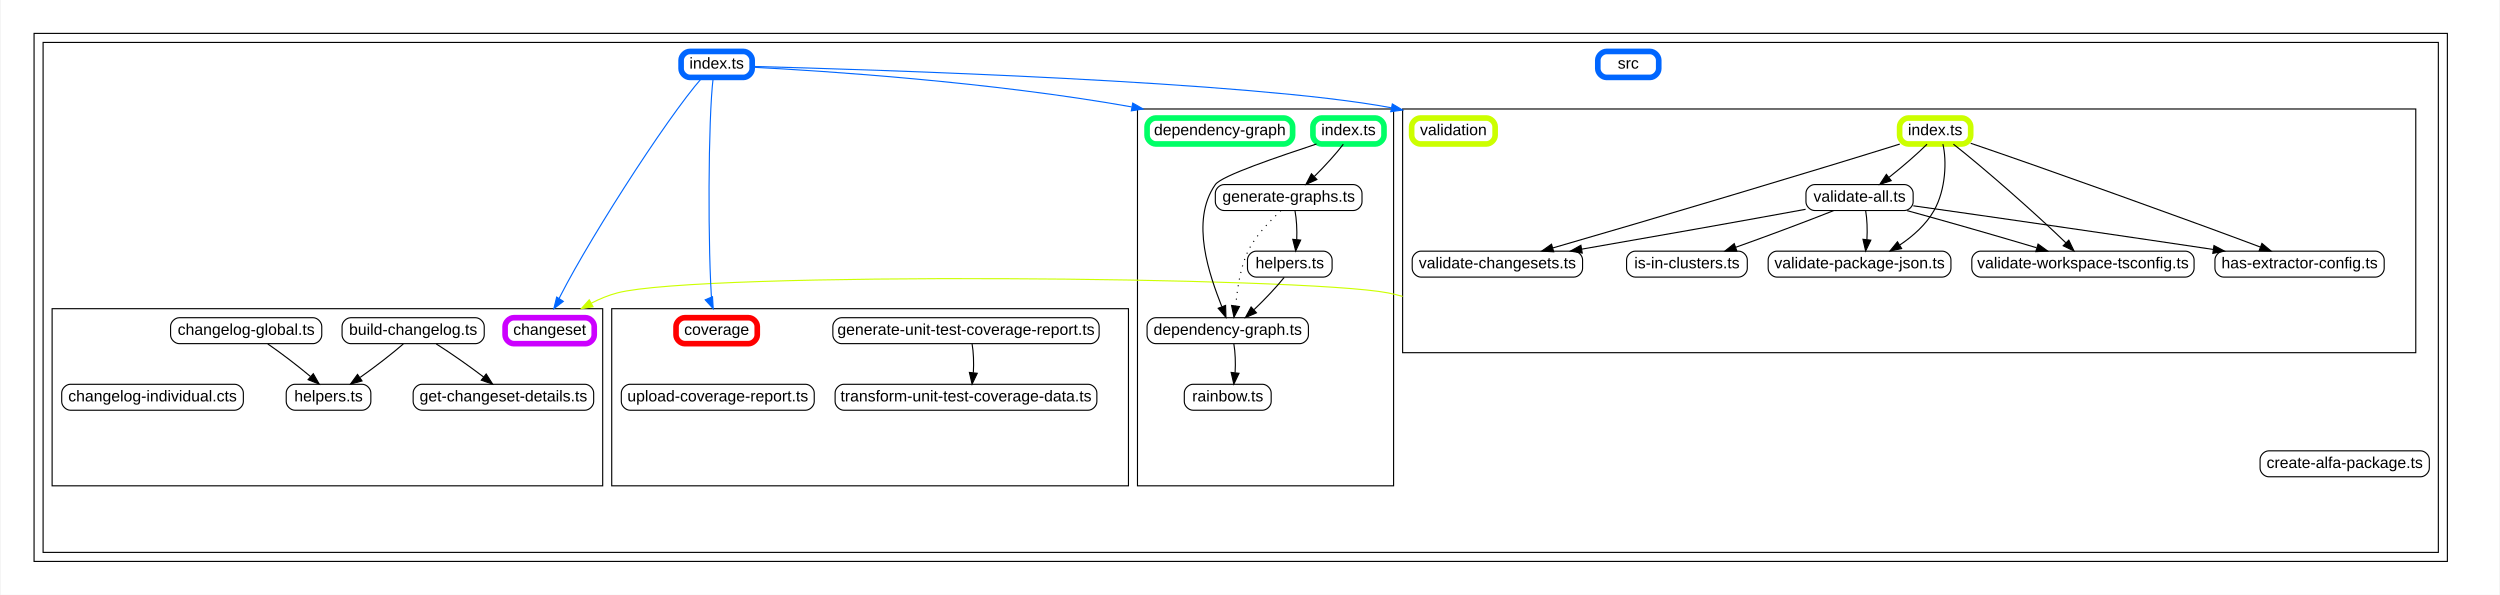
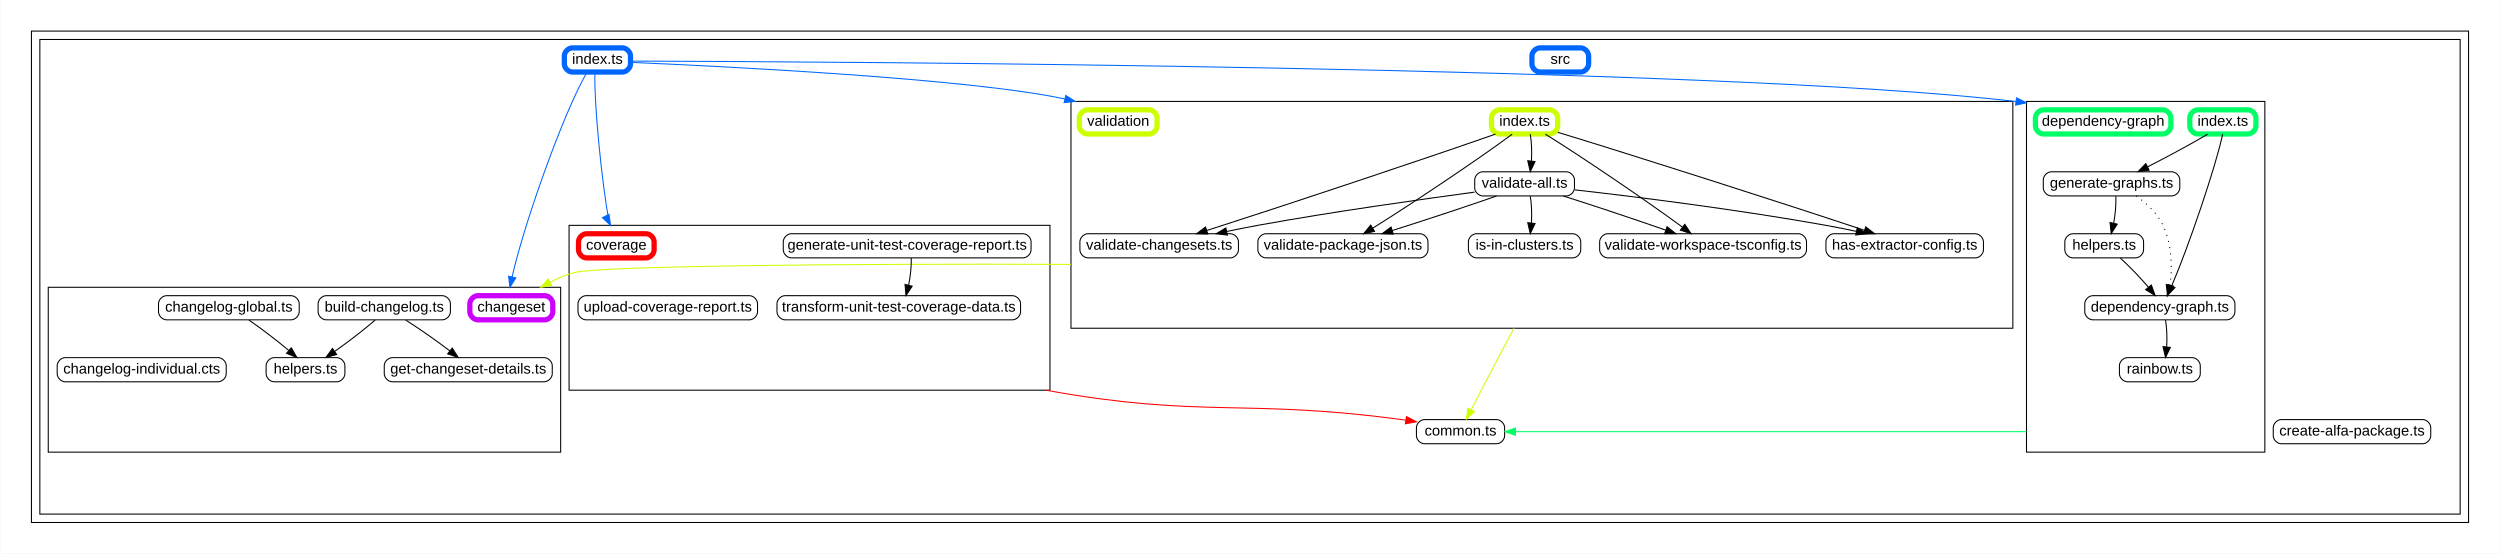
- <svg xmlns="http://www.w3.org/2000/svg" width="2215pt" height="527pt" viewBox="0.00 0.00 2214.66 527.20">
+ <svg xmlns="http://www.w3.org/2000/svg" width="2380pt" height="527pt" viewBox="0.00 0.00 2380.20 527.20">
  <g id="graph0" class="graph" transform="scale(1 1) rotate(0) translate(21.6 505.6)">
-     <polygon fill="#ffffff" stroke="transparent" points="-21.6,21.6 -21.6,-505.6 2193.06,-505.6 2193.06,21.6 -21.6,21.6" />
+     <polygon fill="#ffffff" stroke="transparent" points="-21.6,21.6 -21.6,-505.6 2358.6,-505.6 2358.6,21.6 -21.6,21.6" />
    <g id="clust1" class="cluster">
-       <polygon fill="#ffffff" stroke="#000000" points="8,-8 8,-476 2147,-476 2147,-8 8,-8" />
+       <polygon fill="#ffffff" stroke="#000000" points="8,-8 8,-476 2329,-476 2329,-8 8,-8" />
    </g>
    <g id="clust2" class="cluster">
-       <polygon fill="#ffffff" stroke="#000000" points="16,-16 16,-468 2139,-468 2139,-16 16,-16" />
+       <polygon fill="#ffffff" stroke="#000000" points="16,-16 16,-468 2321,-468 2321,-16 16,-16" />
    </g>
    <g id="clust3" class="cluster">
-       <polygon fill="#ffffff" stroke="#000000" points="986,-75 986,-409 1213,-409 1213,-75 986,-75" />
+       <polygon fill="#ffffff" stroke="#000000" points="1908,-75 1908,-409 2135,-409 2135,-75 1908,-75" />
    </g>
    <g id="clust4" class="cluster">
-       <polygon fill="#ffffff" stroke="#000000" points="520,-75 520,-232 978,-232 978,-75 520,-75" />
+       <polygon fill="#ffffff" stroke="#000000" points="520,-134 520,-291 978,-291 978,-134 520,-134" />
    </g>
    <g id="clust5" class="cluster">
-       <polygon fill="#ffffff" stroke="#000000" points="1221,-193 1221,-409 2119,-409 2119,-193 1221,-193" />
+       <polygon fill="#ffffff" stroke="#000000" points="998,-193 998,-409 1895,-409 1895,-193 998,-193" />
    </g>
    <g id="clust6" class="cluster">
      <polygon fill="#ffffff" stroke="#000000" points="24,-75 24,-232 512,-232 512,-75 24,-75" />
    </g>
    <g id="node1" class="node">
-       <path fill="none" stroke="#000000" d="M1096.83,-165C1096.83,-165 1035.17,-165 1035.17,-165 1031.33,-165 1027.5,-161.17 1027.5,-157.33 1027.5,-157.33 1027.5,-149.67 1027.5,-149.67 1027.5,-145.83 1031.33,-142 1035.17,-142 1035.17,-142 1096.83,-142 1096.83,-142 1100.67,-142 1104.5,-145.83 1104.5,-149.67 1104.5,-149.67 1104.5,-157.33 1104.5,-157.33 1104.5,-161.17 1100.67,-165 1096.83,-165" />
-       <text text-anchor="middle" x="1066" y="-149.8" font-family="Arial" font-size="14.00" fill="#000000">rainbow.ts</text>
+       <path fill="none" stroke="#000000" d="M2065.83,-165C2065.83,-165 2004.17,-165 2004.17,-165 2000.33,-165 1996.5,-161.17 1996.5,-157.33 1996.5,-157.33 1996.5,-149.67 1996.5,-149.67 1996.5,-145.83 2000.33,-142 2004.17,-142 2004.17,-142 2065.83,-142 2065.83,-142 2069.67,-142 2073.5,-145.83 2073.5,-149.67 2073.5,-149.67 2073.5,-157.33 2073.5,-157.33 2073.5,-161.17 2069.67,-165 2065.83,-165" />
+       <text text-anchor="middle" x="2035" y="-149.8" font-family="Arial" font-size="14.00" fill="#000000">rainbow.ts</text>
    </g>
    <g id="node2" class="node">
-       <path fill="none" stroke="#000000" d="M942.33,-165C942.33,-165 725.67,-165 725.67,-165 721.83,-165 718,-161.17 718,-157.33 718,-157.33 718,-149.67 718,-149.67 718,-145.83 721.83,-142 725.67,-142 725.67,-142 942.33,-142 942.33,-142 946.17,-142 950,-145.83 950,-149.67 950,-149.67 950,-157.33 950,-157.33 950,-161.17 946.17,-165 942.33,-165" />
-       <text text-anchor="middle" x="834" y="-149.8" font-family="Arial" font-size="14.00" fill="#000000">transform-unit-test-coverage-data.ts</text>
-     </g>
-     <g id="node3" class="node">
-       <path fill="none" stroke="#000000" d="M1129.83,-224C1129.83,-224 1002.17,-224 1002.17,-224 998.33,-224 994.5,-220.17 994.5,-216.33 994.5,-216.33 994.5,-208.67 994.5,-208.67 994.5,-204.83 998.33,-201 1002.17,-201 1002.17,-201 1129.83,-201 1129.83,-201 1133.67,-201 1137.5,-204.83 1137.5,-208.67 1137.5,-208.67 1137.5,-216.33 1137.5,-216.33 1137.5,-220.17 1133.67,-224 1129.83,-224" />
-       <text text-anchor="middle" x="1066" y="-208.8" font-family="Arial" font-size="14.00" fill="#000000">dependency-graph.ts</text>
-     </g>
-     <g id="edge66" class="edge">
-       <path fill="none" stroke="black" d="M1071.41,-200.78C1072.67,-193.61 1073.04,-183.95 1072.53,-175.31" />
-       <polygon fill="black" stroke="black" points="1075.98,-174.73 1071.4,-165.17 1069.03,-175.5 1075.98,-174.73" />
+       <path fill="none" stroke="#000000" d="M1403.33,-106C1403.33,-106 1334.67,-106 1334.67,-106 1330.83,-106 1327,-102.17 1327,-98.33 1327,-98.33 1327,-90.67 1327,-90.67 1327,-86.83 1330.83,-83 1334.67,-83 1334.67,-83 1403.33,-83 1403.33,-83 1407.17,-83 1411,-86.83 1411,-90.67 1411,-90.67 1411,-98.33 1411,-98.33 1411,-102.17 1407.17,-106 1403.33,-106" />
+       <text text-anchor="middle" x="1369" y="-90.8" font-family="Arial" font-size="14.00" fill="#000000">common.ts</text>
+     </g>
+     <g id="edge70" class="edge">
+       <path fill="none" stroke="#ff0000" d="M974,-134C1122.74,-106.96 1163.17,-126.18 1313,-106 1314.27,-105.83 1315.55,-105.65 1316.84,-105.46" />
+       <polygon fill="#ff0000" stroke="#ff0000" points="1317.54,-108.89 1326.88,-103.88 1316.45,-101.98 1317.54,-108.89" />
    </g>
    <g id="node4" class="node">
-       <path fill="none" stroke="#000000" d="M1177.33,-342C1177.33,-342 1062.67,-342 1062.67,-342 1058.83,-342 1055,-338.17 1055,-334.33 1055,-334.33 1055,-326.67 1055,-326.67 1055,-322.83 1058.83,-319 1062.67,-319 1062.67,-319 1177.33,-319 1177.33,-319 1181.17,-319 1185,-322.83 1185,-326.67 1185,-326.67 1185,-334.33 1185,-334.33 1185,-338.17 1181.17,-342 1177.33,-342" />
-       <text text-anchor="middle" x="1120" y="-326.8" font-family="Arial" font-size="14.00" fill="#000000">generate-graphs.ts</text>
-     </g>
-     <g id="edge75" class="edge">
-       <path fill="none" stroke="black" stroke-dasharray="1,5" d="M1113.13,-318.96C1104.38,-310.47 1091.02,-297.57 1084,-283 1076.75,-267.95 1074.69,-249.05 1072.95,-234.76" />
-       <polygon fill="black" stroke="black" points="1076.36,-233.88 1071.52,-224.45 1069.42,-234.84 1076.36,-233.88" />
-     </g>
-     <g id="node8" class="node">
-       <path fill="none" stroke="#000000" d="M1150.83,-283C1150.83,-283 1091.17,-283 1091.17,-283 1087.33,-283 1083.5,-279.17 1083.5,-275.33 1083.5,-275.33 1083.5,-267.67 1083.5,-267.67 1083.5,-263.83 1087.33,-260 1091.17,-260 1091.17,-260 1150.83,-260 1150.83,-260 1154.67,-260 1158.5,-263.83 1158.5,-267.67 1158.5,-267.67 1158.5,-275.33 1158.5,-275.33 1158.5,-279.17 1154.67,-283 1150.83,-283" />
-       <text text-anchor="middle" x="1121" y="-267.8" font-family="Arial" font-size="14.00" fill="#000000">helpers.ts</text>
-     </g>
-     <g id="edge77" class="edge">
-       <path fill="none" stroke="black" d="M1125.6,-318.78C1126.98,-311.61 1127.52,-301.95 1127.16,-293.31" />
-       <polygon fill="black" stroke="black" points="1130.63,-292.8 1126.22,-283.17 1123.66,-293.46 1130.63,-292.8" />
+       <path fill="none" stroke="#000000" d="M942.33,-224C942.33,-224 725.67,-224 725.67,-224 721.83,-224 718,-220.17 718,-216.33 718,-216.33 718,-208.67 718,-208.67 718,-204.83 721.83,-201 725.67,-201 725.67,-201 942.33,-201 942.33,-201 946.17,-201 950,-204.83 950,-208.67 950,-208.67 950,-216.33 950,-216.33 950,-220.17 946.17,-224 942.33,-224" />
+       <text text-anchor="middle" x="834" y="-208.8" font-family="Arial" font-size="14.00" fill="#000000">transform-unit-test-coverage-data.ts</text>
    </g>
    <g id="node5" class="node">
+       <path fill="none" stroke="#000000" d="M2098.83,-224C2098.83,-224 1971.17,-224 1971.17,-224 1967.33,-224 1963.5,-220.17 1963.5,-216.33 1963.5,-216.33 1963.5,-208.67 1963.5,-208.67 1963.5,-204.83 1967.33,-201 1971.17,-201 1971.17,-201 2098.83,-201 2098.83,-201 2102.67,-201 2106.5,-204.83 2106.5,-208.67 2106.5,-208.67 2106.5,-216.33 2106.5,-216.33 2106.5,-220.17 2102.67,-224 2098.83,-224" />
+       <text text-anchor="middle" x="2035" y="-208.8" font-family="Arial" font-size="14.00" fill="#000000">dependency-graph.ts</text>
+     </g>
+     <g id="edge68" class="edge">
+       <path fill="none" stroke="black" d="M2040.41,-200.78C2041.67,-193.61 2042.04,-183.95 2041.53,-175.31" />
+       <polygon fill="black" stroke="black" points="2044.98,-174.73 2040.4,-165.17 2038.03,-175.5 2044.98,-174.73" />
+     </g>
+     <g id="node6" class="node">
+       <path fill="none" stroke="#000000" d="M2046.33,-342C2046.33,-342 1931.67,-342 1931.67,-342 1927.83,-342 1924,-338.17 1924,-334.33 1924,-334.33 1924,-326.67 1924,-326.67 1924,-322.83 1927.83,-319 1931.67,-319 1931.67,-319 2046.33,-319 2046.33,-319 2050.17,-319 2054,-322.83 2054,-326.67 2054,-326.67 2054,-334.33 2054,-334.33 2054,-338.17 2050.17,-342 2046.33,-342" />
+       <text text-anchor="middle" x="1989" y="-326.8" font-family="Arial" font-size="14.00" fill="#000000">generate-graphs.ts</text>
+     </g>
+     <g id="edge81" class="edge">
+       <path fill="none" stroke="black" stroke-dasharray="1,5" d="M2012.47,-318.94C2022.42,-312.08 2032.65,-302.33 2038,-291 2046.42,-273.15 2047.18,-250.4 2044.6,-234.18" />
+       <polygon fill="black" stroke="black" points="2047.95,-233.11 2042.34,-224.13 2041.12,-234.65 2047.95,-233.11" />
+     </g>
+     <g id="node11" class="node">
+       <path fill="none" stroke="#000000" d="M2011.83,-283C2011.83,-283 1952.17,-283 1952.17,-283 1948.33,-283 1944.5,-279.17 1944.5,-275.33 1944.5,-275.33 1944.5,-267.67 1944.5,-267.67 1944.5,-263.83 1948.33,-260 1952.17,-260 1952.17,-260 2011.83,-260 2011.83,-260 2015.67,-260 2019.5,-263.83 2019.5,-267.67 2019.5,-267.67 2019.5,-275.33 2019.5,-275.33 2019.5,-279.17 2015.67,-283 2011.83,-283" />
+       <text text-anchor="middle" x="1982" y="-267.8" font-family="Arial" font-size="14.00" fill="#000000">helpers.ts</text>
+     </g>
+     <g id="edge83" class="edge">
+       <path fill="none" stroke="black" d="M1993.09,-318.78C1993.48,-311.53 1992.64,-301.74 1991.03,-293.02" />
+       <polygon fill="black" stroke="black" points="1994.41,-292.11 1988.71,-283.17 1987.6,-293.71 1994.41,-292.11" />
+     </g>
+     <g id="node7" class="node">
      <path fill="none" stroke="#000000" d="M496.33,-165C496.33,-165 351.67,-165 351.67,-165 347.83,-165 344,-161.17 344,-157.33 344,-157.33 344,-149.67 344,-149.67 344,-145.83 347.83,-142 351.67,-142 351.67,-142 496.33,-142 496.33,-142 500.17,-142 504,-145.83 504,-149.67 504,-149.67 504,-157.33 504,-157.33 504,-161.17 500.17,-165 496.33,-165" />
      <text text-anchor="middle" x="424" y="-149.8" font-family="Arial" font-size="14.00" fill="#000000">get-changeset-details.ts</text>
    </g>
-     <g id="node7" class="node">
+     <g id="edge110" class="edge">
+       <path fill="none" stroke="#ccff00" d="M1419.97,-193C1415.38,-184.49 1409.88,-174.25 1405,-165 1396.22,-148.37 1386.41,-129.4 1379.25,-115.49" />
+       <polygon fill="#ccff00" stroke="#ccff00" points="1382.24,-113.66 1374.56,-106.36 1376.02,-116.86 1382.24,-113.66" />
+     </g>
+     <g id="node9" class="node">
      <path fill="none" stroke="#cc00ff" stroke-width="5" d="M496.83,-224C496.83,-224 433.17,-224 433.17,-224 429.33,-224 425.5,-220.17 425.5,-216.33 425.5,-216.33 425.5,-208.67 425.5,-208.67 425.5,-204.83 429.33,-201 433.17,-201 433.17,-201 496.83,-201 496.83,-201 500.67,-201 504.5,-204.83 504.5,-208.67 504.5,-208.67 504.5,-216.33 504.5,-216.33 504.5,-220.17 500.67,-224 496.83,-224" />
      <text text-anchor="middle" x="465" y="-208.8" font-family="Arial" font-size="14.00" fill="#000000">changeset</text>
    </g>
-     <g id="edge73" class="edge">
-       <path fill="none" stroke="#ccff00" d="M1221,-242.89C1216.65,-244.11 1212.3,-245.17 1208,-246 1133.5,-260.47 598.44,-265.11 525,-246 517.2,-243.97 509.33,-240.68 501.98,-236.93" />
+     <g id="edge77" class="edge">
+       <path fill="none" stroke="#ccff00" d="M998,-253.81C784.13,-254.65 549.52,-252.38 525,-246 517.2,-243.97 509.33,-240.68 501.98,-236.93" />
      <polygon fill="#ccff00" stroke="#ccff00" points="503.44,-233.74 492.99,-232 500.08,-239.87 503.44,-233.74" />
    </g>
-     <g id="edge102" class="edge">
-       <path fill="none" stroke="black" d="M1116.07,-259.78C1109.72,-251.74 1099.22,-240.55 1089.37,-231.19" />
-       <polygon fill="black" stroke="black" points="1091.44,-228.34 1081.7,-224.17 1086.72,-233.51 1091.44,-228.34" />
-     </g>
-     <g id="node9" class="node">
+     <g id="edge79" class="edge">
+       <path fill="none" stroke="#00ff66" d="M1908,-94.5C1745.89,-94.5 1583.77,-94.5 1421.66,-94.5" />
+       <polygon fill="#00ff66" stroke="#00ff66" points="1421.3,-91 1411.3,-94.5 1421.3,-98 1421.3,-91" />
+     </g>
+     <g id="edge108" class="edge">
+       <path fill="none" stroke="black" d="M1997.38,-259.78C2006,-251.98 2016.33,-241.21 2024.14,-232.03" />
+       <polygon fill="black" stroke="black" points="2026.92,-234.15 2030.48,-224.17 2021.48,-229.76 2026.92,-234.15" />
+     </g>
+     <g id="node12" class="node">
      <path fill="none" stroke="#000000" d="M298.83,-165C298.83,-165 239.17,-165 239.17,-165 235.33,-165 231.5,-161.17 231.5,-157.33 231.5,-157.33 231.5,-149.67 231.5,-149.67 231.5,-145.83 235.33,-142 239.17,-142 239.17,-142 298.83,-142 298.83,-142 302.67,-142 306.5,-145.83 306.5,-149.67 306.5,-149.67 306.5,-157.33 306.5,-157.33 306.5,-161.17 302.67,-165 298.83,-165" />
      <text text-anchor="middle" x="269" y="-149.8" font-family="Arial" font-size="14.00" fill="#000000">helpers.ts</text>
    </g>
-     <g id="node10" class="node">
-       <path fill="none" stroke="#000000" d="M2083.33,-283C2083.33,-283 1948.67,-283 1948.67,-283 1944.83,-283 1941,-279.17 1941,-275.33 1941,-275.33 1941,-267.67 1941,-267.67 1941,-263.83 1944.83,-260 1948.67,-260 1948.67,-260 2083.33,-260 2083.33,-260 2087.17,-260 2091,-263.83 2091,-267.67 2091,-267.67 2091,-275.33 2091,-275.33 2091,-279.17 2087.17,-283 2083.33,-283" />
-       <text text-anchor="middle" x="2016" y="-267.8" font-family="Arial" font-size="14.00" fill="#000000">has-extractor-config.ts</text>
-     </g>
-     <g id="node11" class="node">
-       <path fill="none" stroke="#000000" d="M1665.83,-342C1665.83,-342 1586.17,-342 1586.17,-342 1582.33,-342 1578.5,-338.17 1578.5,-334.33 1578.5,-334.33 1578.5,-326.67 1578.5,-326.67 1578.5,-322.83 1582.33,-319 1586.17,-319 1586.17,-319 1665.83,-319 1665.83,-319 1669.67,-319 1673.5,-322.83 1673.5,-326.67 1673.5,-326.67 1673.5,-334.33 1673.5,-334.33 1673.5,-338.17 1669.67,-342 1665.83,-342" />
-       <text text-anchor="middle" x="1626" y="-326.8" font-family="Arial" font-size="14.00" fill="#000000">validate-all.ts</text>
-     </g>
-     <g id="edge104" class="edge">
-       <path fill="none" stroke="black" d="M1673.66,-323.18C1740,-313.87 1860.68,-296.29 1939.62,-284.48" />
-       <polygon fill="black" stroke="black" points="1940.15,-287.94 1949.52,-283 1939.11,-281.02 1940.15,-287.94" />
-     </g>
-     <g id="node12" class="node">
-       <path fill="none" stroke="#000000" d="M1372.83,-283C1372.83,-283 1237.17,-283 1237.17,-283 1233.33,-283 1229.5,-279.17 1229.5,-275.33 1229.5,-275.33 1229.5,-267.67 1229.5,-267.67 1229.5,-263.83 1233.33,-260 1237.17,-260 1237.17,-260 1372.83,-260 1372.83,-260 1376.67,-260 1380.5,-263.83 1380.5,-267.67 1380.5,-267.67 1380.5,-275.33 1380.5,-275.33 1380.5,-279.17 1376.67,-283 1372.83,-283" />
-       <text text-anchor="middle" x="1305" y="-267.8" font-family="Arial" font-size="14.00" fill="#000000">validate-changesets.ts</text>
-     </g>
-     <g id="edge108" class="edge">
-       <path fill="none" stroke="black" d="M1578.16,-320.09C1525.69,-310.43 1440.96,-295.35 1379.74,-284.77" />
-       <polygon fill="black" stroke="black" points="1380.19,-281.29 1369.74,-283.04 1379,-288.19 1380.19,-281.29" />
-     </g>
    <g id="node13" class="node">
-       <path fill="none" stroke="#000000" d="M1699.33,-283C1699.33,-283 1552.67,-283 1552.67,-283 1548.83,-283 1545,-279.17 1545,-275.33 1545,-275.33 1545,-267.67 1545,-267.67 1545,-263.83 1548.83,-260 1552.67,-260 1552.67,-260 1699.33,-260 1699.33,-260 1703.17,-260 1707,-263.83 1707,-267.67 1707,-267.67 1707,-275.33 1707,-275.33 1707,-279.17 1703.17,-283 1699.33,-283" />
-       <text text-anchor="middle" x="1626" y="-267.8" font-family="Arial" font-size="14.00" fill="#000000">validate-package-json.ts</text>
-     </g>
-     <g id="edge110" class="edge">
-       <path fill="none" stroke="black" d="M1631.41,-318.78C1632.67,-311.61 1633.04,-301.95 1632.53,-293.31" />
-       <polygon fill="black" stroke="black" points="1635.98,-292.73 1631.4,-283.17 1629.03,-293.5 1635.98,-292.73" />
+       <path fill="none" stroke="#000000" d="M1859.33,-283C1859.33,-283 1724.67,-283 1724.67,-283 1720.83,-283 1717,-279.17 1717,-275.33 1717,-275.33 1717,-267.67 1717,-267.67 1717,-263.83 1720.83,-260 1724.67,-260 1724.67,-260 1859.33,-260 1859.33,-260 1863.17,-260 1867,-263.83 1867,-267.67 1867,-267.67 1867,-275.33 1867,-275.33 1867,-279.17 1863.17,-283 1859.33,-283" />
+       <text text-anchor="middle" x="1792" y="-267.8" font-family="Arial" font-size="14.00" fill="#000000">has-extractor-config.ts</text>
    </g>
    <g id="node14" class="node">
-       <path fill="none" stroke="#000000" d="M1914.83,-283C1914.83,-283 1733.17,-283 1733.17,-283 1729.33,-283 1725.5,-279.17 1725.5,-275.33 1725.5,-275.33 1725.5,-267.67 1725.5,-267.67 1725.5,-263.83 1729.33,-260 1733.17,-260 1733.17,-260 1914.83,-260 1914.83,-260 1918.67,-260 1922.5,-263.83 1922.5,-267.67 1922.5,-267.67 1922.5,-275.33 1922.5,-275.33 1922.5,-279.17 1918.67,-283 1914.83,-283" />
-       <text text-anchor="middle" x="1824" y="-267.8" font-family="Arial" font-size="14.00" fill="#000000">validate-workspace-tsconfig.ts</text>
+       <path fill="none" stroke="#000000" d="M1469.83,-342C1469.83,-342 1390.17,-342 1390.17,-342 1386.33,-342 1382.5,-338.17 1382.5,-334.33 1382.5,-334.33 1382.5,-326.67 1382.5,-326.67 1382.5,-322.83 1386.33,-319 1390.17,-319 1390.17,-319 1469.83,-319 1469.83,-319 1473.67,-319 1477.5,-322.83 1477.5,-326.67 1477.5,-326.67 1477.5,-334.33 1477.5,-334.33 1477.5,-338.17 1473.67,-342 1469.83,-342" />
+       <text text-anchor="middle" x="1430" y="-326.8" font-family="Arial" font-size="14.00" fill="#000000">validate-all.ts</text>
    </g>
    <g id="edge112" class="edge">
-       <path fill="none" stroke="black" d="M1668.17,-318.91C1702.04,-309.63 1749.22,-296.1 1782.83,-286.03" />
-       <polygon fill="black" stroke="black" points="1784.23,-289.27 1792.8,-283.03 1782.21,-282.57 1784.23,-289.27" />
-     </g>
-     <g id="node25" class="node">
-       <path fill="none" stroke="#000000" d="M1518.83,-283C1518.83,-283 1427.17,-283 1427.17,-283 1423.33,-283 1419.5,-279.17 1419.5,-275.33 1419.5,-275.33 1419.5,-267.67 1419.5,-267.67 1419.5,-263.83 1423.33,-260 1427.17,-260 1427.17,-260 1518.83,-260 1518.83,-260 1522.67,-260 1526.5,-263.83 1526.5,-267.67 1526.5,-267.67 1526.5,-275.33 1526.5,-275.33 1526.5,-279.17 1522.67,-283 1518.83,-283" />
-       <text text-anchor="middle" x="1473" y="-267.8" font-family="Arial" font-size="14.00" fill="#000000">is-in-clusters.ts</text>
-     </g>
-     <g id="edge106" class="edge">
-       <path fill="none" stroke="black" d="M1602.97,-318.91C1580.01,-309.75 1544.46,-296.45 1516.27,-286.43" />
-       <polygon fill="black" stroke="black" points="1517.24,-283.06 1506.65,-283.03 1514.91,-289.66 1517.24,-283.06" />
+       <path fill="none" stroke="black" d="M1477.78,-324.78C1535.11,-318.36 1633.55,-305.94 1717,-291 1726.49,-289.3 1736.54,-287.28 1746.11,-285.21" />
+       <polygon fill="black" stroke="black" points="1746.87,-288.63 1755.88,-283.05 1745.36,-281.79 1746.87,-288.63" />
    </g>
    <g id="node15" class="node">
+       <path fill="none" stroke="#000000" d="M1149.83,-283C1149.83,-283 1014.17,-283 1014.17,-283 1010.33,-283 1006.5,-279.17 1006.5,-275.33 1006.5,-275.33 1006.5,-267.67 1006.5,-267.67 1006.5,-263.83 1010.33,-260 1014.17,-260 1014.17,-260 1149.83,-260 1149.83,-260 1153.67,-260 1157.5,-263.83 1157.5,-267.67 1157.5,-267.67 1157.5,-275.33 1157.5,-275.33 1157.5,-279.17 1153.67,-283 1149.83,-283" />
+       <text text-anchor="middle" x="1082" y="-267.8" font-family="Arial" font-size="14.00" fill="#000000">validate-changesets.ts</text>
+     </g>
+     <g id="edge116" class="edge">
+       <path fill="none" stroke="black" d="M1382.31,-322.63C1331.1,-315.65 1247.74,-304.04 1176,-291 1166.42,-289.26 1156.27,-287.22 1146.3,-285.14" />
+       <polygon fill="black" stroke="black" points="1146.93,-281.7 1136.42,-283.07 1145.49,-288.55 1146.93,-281.7" />
+     </g>
+     <g id="node16" class="node">
+       <path fill="none" stroke="#000000" d="M1330.33,-283C1330.33,-283 1183.67,-283 1183.67,-283 1179.83,-283 1176,-279.17 1176,-275.33 1176,-275.33 1176,-267.67 1176,-267.67 1176,-263.83 1179.83,-260 1183.67,-260 1183.67,-260 1330.33,-260 1330.33,-260 1334.17,-260 1338,-263.83 1338,-267.67 1338,-267.67 1338,-275.33 1338,-275.33 1338,-279.17 1334.17,-283 1330.33,-283" />
+       <text text-anchor="middle" x="1257" y="-267.8" font-family="Arial" font-size="14.00" fill="#000000">validate-package-json.ts</text>
+     </g>
+     <g id="edge118" class="edge">
+       <path fill="none" stroke="black" d="M1403.25,-318.91C1376.74,-309.63 1335.81,-296.1 1303.92,-286.03" />
+       <polygon fill="black" stroke="black" points="1304.93,-282.68 1294.34,-283.03 1302.84,-289.36 1304.93,-282.68" />
+     </g>
+     <g id="node17" class="node">
+       <path fill="none" stroke="#000000" d="M1690.83,-283C1690.83,-283 1509.17,-283 1509.17,-283 1505.33,-283 1501.5,-279.17 1501.5,-275.33 1501.5,-275.33 1501.5,-267.67 1501.5,-267.67 1501.5,-263.83 1505.33,-260 1509.17,-260 1509.17,-260 1690.83,-260 1690.83,-260 1694.67,-260 1698.5,-263.83 1698.5,-267.67 1698.5,-267.67 1698.5,-275.33 1698.5,-275.33 1698.5,-279.17 1694.67,-283 1690.83,-283" />
+       <text text-anchor="middle" x="1600" y="-267.8" font-family="Arial" font-size="14.00" fill="#000000">validate-workspace-tsconfig.ts</text>
+     </g>
+     <g id="edge120" class="edge">
+       <path fill="none" stroke="black" d="M1466.97,-318.91C1495.91,-309.75 1535.77,-296.45 1564.36,-286.43" />
+       <polygon fill="black" stroke="black" points="1565.71,-289.66 1573.97,-283.03 1563.37,-283.06 1565.71,-289.66" />
+     </g>
+     <g id="node28" class="node">
+       <path fill="none" stroke="#000000" d="M1475.83,-283C1475.83,-283 1384.17,-283 1384.17,-283 1380.33,-283 1376.5,-279.17 1376.5,-275.33 1376.5,-275.33 1376.5,-267.67 1376.5,-267.67 1376.5,-263.83 1380.33,-260 1384.17,-260 1384.17,-260 1475.83,-260 1475.83,-260 1479.67,-260 1483.5,-263.83 1483.5,-267.67 1483.5,-267.67 1483.5,-275.33 1483.5,-275.33 1483.5,-279.17 1479.67,-283 1475.83,-283" />
+       <text text-anchor="middle" x="1430" y="-267.8" font-family="Arial" font-size="14.00" fill="#000000">is-in-clusters.ts</text>
+     </g>
+     <g id="edge114" class="edge">
+       <path fill="none" stroke="black" d="M1435.41,-318.78C1436.67,-311.61 1437.04,-301.95 1436.53,-293.31" />
+       <polygon fill="black" stroke="black" points="1439.98,-292.73 1435.4,-283.17 1433.03,-293.5 1439.98,-292.73" />
+     </g>
+     <g id="node18" class="node">
      <path fill="none" stroke="#000000" d="M399.33,-224C399.33,-224 288.67,-224 288.67,-224 284.83,-224 281,-220.17 281,-216.33 281,-216.33 281,-208.67 281,-208.67 281,-204.83 284.83,-201 288.67,-201 288.67,-201 399.33,-201 399.33,-201 403.17,-201 407,-204.83 407,-208.67 407,-208.67 407,-216.33 407,-216.33 407,-220.17 403.17,-224 399.33,-224" />
      <text text-anchor="middle" x="344" y="-208.8" font-family="Arial" font-size="14.00" fill="#000000">build-changelog.ts</text>
    </g>
-     <g id="edge79" class="edge">
+     <g id="edge85" class="edge">
      <path fill="none" stroke="black" d="M364.46,-200.78C377.53,-192.5 394.1,-180.89 406.55,-171.36" />
      <polygon fill="black" stroke="black" points="408.73,-174.11 414.42,-165.17 404.4,-168.61 408.73,-174.11" />
    </g>
-     <g id="edge81" class="edge">
+     <g id="edge87" class="edge">
      <path fill="none" stroke="black" d="M335.3,-200.78C325.77,-192.42 310.56,-180.66 297.03,-171.09" />
      <polygon fill="black" stroke="black" points="298.67,-167.97 288.45,-165.17 294.69,-173.73 298.67,-167.97" />
    </g>
-     <g id="node16" class="node">
+     <g id="node19" class="node">
      <path fill="none" stroke="#000000" d="M255.33,-224C255.33,-224 136.67,-224 136.67,-224 132.83,-224 129,-220.17 129,-216.33 129,-216.33 129,-208.67 129,-208.67 129,-204.83 132.83,-201 136.67,-201 136.67,-201 255.33,-201 255.33,-201 259.17,-201 263,-204.83 263,-208.67 263,-208.67 263,-216.33 263,-216.33 263,-220.17 259.17,-224 255.33,-224" />
      <text text-anchor="middle" x="196" y="-208.8" font-family="Arial" font-size="14.00" fill="#000000">changelog-global.ts</text>
    </g>
-     <g id="edge93" class="edge">
+     <g id="edge99" class="edge">
      <path fill="none" stroke="black" d="M215.14,-200.78C226.97,-192.66 241.76,-181.33 252.97,-171.92" />
      <polygon fill="black" stroke="black" points="255.48,-174.37 260.73,-165.17 250.89,-169.09 255.48,-174.37" />
    </g>
-     <g id="node17" class="node">
+     <g id="node20" class="node">
      <path fill="none" stroke="#000000" d="M185.83,-165C185.83,-165 40.17,-165 40.17,-165 36.33,-165 32.5,-161.17 32.5,-157.33 32.5,-157.33 32.5,-149.67 32.5,-149.67 32.5,-145.83 36.33,-142 40.17,-142 40.17,-142 185.83,-142 185.83,-142 189.67,-142 193.5,-145.83 193.5,-149.67 193.5,-149.67 193.5,-157.33 193.5,-157.33 193.5,-161.17 189.67,-165 185.83,-165" />
      <text text-anchor="middle" x="113" y="-149.8" font-family="Arial" font-size="14.00" fill="#000000">changelog-individual.cts</text>
    </g>
-     <g id="node18" class="node">
-       <path fill="none" stroke="#000000" d="M944.33,-224C944.33,-224 723.67,-224 723.67,-224 719.83,-224 716,-220.17 716,-216.33 716,-216.33 716,-208.67 716,-208.67 716,-204.83 719.83,-201 723.67,-201 723.67,-201 944.33,-201 944.33,-201 948.17,-201 952,-204.83 952,-208.67 952,-208.67 952,-216.33 952,-216.33 952,-220.17 948.17,-224 944.33,-224" />
-       <text text-anchor="middle" x="834" y="-208.8" font-family="Arial" font-size="14.00" fill="#000000">generate-unit-test-coverage-report.ts</text>
-     </g>
-     <g id="edge68" class="edge">
-       <path fill="none" stroke="black" d="M839.41,-200.78C840.67,-193.61 841.04,-183.95 840.53,-175.31" />
-       <polygon fill="black" stroke="black" points="843.98,-174.73 839.4,-165.17 837.03,-175.5 843.98,-174.73" />
-     </g>
-     <g id="node19" class="node">
-       <path fill="none" stroke="#ff0000" stroke-width="5" d="M641.33,-224C641.33,-224 584.67,-224 584.67,-224 580.83,-224 577,-220.17 577,-216.33 577,-216.33 577,-208.67 577,-208.67 577,-204.83 580.83,-201 584.67,-201 584.67,-201 641.33,-201 641.33,-201 645.17,-201 649,-204.83 649,-208.67 649,-208.67 649,-216.33 649,-216.33 649,-220.17 645.17,-224 641.33,-224" />
-       <text text-anchor="middle" x="613" y="-208.8" font-family="Arial" font-size="14.00" fill="#000000">coverage</text>
-     </g>
-     <g id="node20" class="node">
-       <path fill="none" stroke="#000000" d="M691.83,-165C691.83,-165 536.17,-165 536.17,-165 532.33,-165 528.5,-161.17 528.5,-157.33 528.5,-157.33 528.5,-149.67 528.5,-149.67 528.5,-145.83 532.33,-142 536.17,-142 536.17,-142 691.83,-142 691.83,-142 695.67,-142 699.5,-145.83 699.5,-149.67 699.5,-149.67 699.5,-157.33 699.5,-157.33 699.5,-161.17 695.67,-165 691.83,-165" />
-       <text text-anchor="middle" x="614" y="-149.8" font-family="Arial" font-size="14.00" fill="#000000">upload-coverage-report.ts</text>
-     </g>
    <g id="node21" class="node">
-       <path fill="none" stroke="#00ff66" stroke-width="5" d="M1196.83,-401C1196.83,-401 1149.17,-401 1149.17,-401 1145.33,-401 1141.5,-397.17 1141.5,-393.33 1141.5,-393.33 1141.5,-385.67 1141.5,-385.67 1141.5,-381.83 1145.33,-378 1149.17,-378 1149.17,-378 1196.83,-378 1196.83,-378 1200.67,-378 1204.5,-381.83 1204.5,-385.67 1204.5,-385.67 1204.5,-393.33 1204.5,-393.33 1204.5,-397.17 1200.67,-401 1196.83,-401" />
-       <text text-anchor="middle" x="1173" y="-385.8" font-family="Arial" font-size="14.00" fill="#000000">index.ts</text>
-     </g>
-     <g id="edge70" class="edge">
-       <path fill="none" stroke="black" d="M1144.66,-377.96C1111.39,-366.86 1060.53,-349.92 1055,-342 1032.28,-309.49 1050.16,-261.08 1060.71,-233.91" />
-       <polygon fill="black" stroke="black" points="1064.08,-234.89 1064.41,-224.3 1057.55,-232.37 1064.08,-234.89" />
+       <path fill="none" stroke="#000000" d="M952.33,-283C952.33,-283 731.67,-283 731.67,-283 727.83,-283 724,-279.17 724,-275.33 724,-275.33 724,-267.67 724,-267.67 724,-263.83 727.83,-260 731.67,-260 731.67,-260 952.33,-260 952.33,-260 956.17,-260 960,-263.83 960,-267.67 960,-267.67 960,-275.33 960,-275.33 960,-279.17 956.17,-283 952.33,-283" />
+       <text text-anchor="middle" x="842" y="-267.8" font-family="Arial" font-size="14.00" fill="#000000">generate-unit-test-coverage-report.ts</text>
    </g>
    <g id="edge72" class="edge">
-       <path fill="none" stroke="black" d="M1168.44,-377.78C1162.38,-369.74 1152.27,-358.55 1142.75,-349.19" />
-       <polygon fill="black" stroke="black" points="1145,-346.5 1135.33,-342.17 1140.19,-351.59 1145,-346.5" />
+       <path fill="none" stroke="black" d="M845.91,-259.78C846.16,-252.53 845.15,-242.74 843.39,-234.02" />
+       <polygon fill="black" stroke="black" points="846.74,-233.01 840.9,-224.17 839.96,-234.73 846.74,-233.01" />
    </g>
    <g id="node22" class="node">
-       <path fill="none" stroke="#00ff66" stroke-width="5" d="M1115.83,-401C1115.83,-401 1002.17,-401 1002.17,-401 998.33,-401 994.5,-397.17 994.5,-393.33 994.5,-393.33 994.5,-385.67 994.5,-385.67 994.5,-381.83 998.33,-378 1002.17,-378 1002.17,-378 1115.83,-378 1115.83,-378 1119.67,-378 1123.5,-381.83 1123.5,-385.67 1123.5,-385.67 1123.5,-393.33 1123.5,-393.33 1123.5,-397.17 1119.67,-401 1115.83,-401" />
-       <text text-anchor="middle" x="1059" y="-385.8" font-family="Arial" font-size="14.00" fill="#000000">dependency-graph</text>
+       <path fill="none" stroke="#ff0000" stroke-width="5" d="M593.33,-283C593.33,-283 536.67,-283 536.67,-283 532.83,-283 529,-279.17 529,-275.33 529,-275.33 529,-267.67 529,-267.67 529,-263.83 532.83,-260 536.67,-260 536.67,-260 593.33,-260 593.33,-260 597.17,-260 601,-263.83 601,-267.67 601,-267.67 601,-275.33 601,-275.33 601,-279.17 597.17,-283 593.33,-283" />
+       <text text-anchor="middle" x="565" y="-267.8" font-family="Arial" font-size="14.00" fill="#000000">coverage</text>
    </g>
    <g id="node23" class="node">
-       <path fill="none" stroke="#ccff00" stroke-width="5" d="M1716.83,-401C1716.83,-401 1669.17,-401 1669.17,-401 1665.33,-401 1661.5,-397.17 1661.5,-393.33 1661.5,-393.33 1661.5,-385.67 1661.5,-385.67 1661.5,-381.83 1665.33,-378 1669.17,-378 1669.17,-378 1716.83,-378 1716.83,-378 1720.67,-378 1724.5,-381.83 1724.5,-385.67 1724.5,-385.67 1724.5,-393.33 1724.5,-393.33 1724.5,-397.17 1720.67,-401 1716.83,-401" />
-       <text text-anchor="middle" x="1693" y="-385.8" font-family="Arial" font-size="14.00" fill="#000000">index.ts</text>
-     </g>
-     <g id="edge83" class="edge">
-       <path fill="none" stroke="black" d="M1724.52,-378.61C1785.34,-358.02 1917.94,-310.47 1981.22,-286.64" />
-       <polygon fill="black" stroke="black" points="1982.65,-289.85 1990.76,-283.03 1980.17,-283.3 1982.65,-289.85" />
-     </g>
-     <g id="edge85" class="edge">
-       <path fill="none" stroke="black" d="M1685.81,-377.78C1677.53,-369.5 1664.15,-357.89 1652.05,-348.36" />
-       <polygon fill="black" stroke="black" points="1654.02,-345.47 1643.95,-342.17 1649.77,-351.03 1654.02,-345.47" />
-     </g>
-     <g id="edge87" class="edge">
-       <path fill="none" stroke="black" d="M1661.64,-377.9C1594.17,-356.71 1435.33,-309.18 1354.28,-285.89" />
-       <polygon fill="black" stroke="black" points="1354.9,-282.42 1344.32,-283.04 1352.97,-289.15 1354.9,-282.42" />
+       <path fill="none" stroke="#000000" d="M691.83,-224C691.83,-224 536.17,-224 536.17,-224 532.33,-224 528.5,-220.17 528.5,-216.33 528.5,-216.33 528.5,-208.67 528.5,-208.67 528.5,-204.83 532.33,-201 536.17,-201 536.17,-201 691.83,-201 691.83,-201 695.67,-201 699.5,-204.83 699.5,-208.67 699.5,-208.67 699.5,-216.33 699.5,-216.33 699.5,-220.17 695.67,-224 691.83,-224" />
+       <text text-anchor="middle" x="614" y="-208.8" font-family="Arial" font-size="14.00" fill="#000000">upload-coverage-report.ts</text>
+     </g>
+     <g id="node24" class="node">
+       <path fill="none" stroke="#00ff66" stroke-width="5" d="M2118.83,-401C2118.83,-401 2071.17,-401 2071.17,-401 2067.33,-401 2063.5,-397.17 2063.5,-393.33 2063.5,-393.33 2063.5,-385.67 2063.5,-385.67 2063.5,-381.83 2067.33,-378 2071.17,-378 2071.17,-378 2118.83,-378 2118.83,-378 2122.67,-378 2126.5,-381.83 2126.5,-385.67 2126.5,-385.67 2126.5,-393.33 2126.5,-393.33 2126.5,-397.17 2122.67,-401 2118.83,-401" />
+       <text text-anchor="middle" x="2095" y="-385.8" font-family="Arial" font-size="14.00" fill="#000000">index.ts</text>
+     </g>
+     <g id="edge74" class="edge">
+       <path fill="none" stroke="black" d="M2094.79,-377.82C2089,-349.19 2062.34,-270.43 2046.27,-233.33" />
+       <polygon fill="black" stroke="black" points="2049.37,-231.7 2042.05,-224.04 2043,-234.6 2049.37,-231.7" />
+     </g>
+     <g id="edge76" class="edge">
+       <path fill="none" stroke="black" d="M2080.47,-377.78C2065.72,-369.02 2042.72,-356.53 2023.39,-346.74" />
+       <polygon fill="black" stroke="black" points="2024.76,-343.51 2014.25,-342.17 2021.63,-349.77 2024.76,-343.51" />
+     </g>
+     <g id="node25" class="node">
+       <path fill="none" stroke="#00ff66" stroke-width="5" d="M2037.83,-401C2037.83,-401 1924.17,-401 1924.17,-401 1920.33,-401 1916.5,-397.17 1916.5,-393.33 1916.5,-393.33 1916.5,-385.67 1916.5,-385.67 1916.5,-381.83 1920.33,-378 1924.17,-378 1924.17,-378 2037.83,-378 2037.83,-378 2041.67,-378 2045.5,-381.83 2045.5,-385.67 2045.5,-385.67 2045.5,-393.33 2045.5,-393.33 2045.5,-397.17 2041.67,-401 2037.83,-401" />
+       <text text-anchor="middle" x="1981" y="-385.8" font-family="Arial" font-size="14.00" fill="#000000">dependency-graph</text>
+     </g>
+     <g id="node26" class="node">
+       <path fill="none" stroke="#ccff00" stroke-width="5" d="M1453.83,-401C1453.83,-401 1406.17,-401 1406.17,-401 1402.33,-401 1398.5,-397.17 1398.5,-393.33 1398.5,-393.33 1398.5,-385.67 1398.5,-385.67 1398.5,-381.83 1402.33,-378 1406.17,-378 1406.17,-378 1453.83,-378 1453.83,-378 1457.67,-378 1461.5,-381.83 1461.5,-385.67 1461.5,-385.67 1461.5,-393.33 1461.5,-393.33 1461.5,-397.17 1457.67,-401 1453.83,-401" />
+       <text text-anchor="middle" x="1430" y="-385.8" font-family="Arial" font-size="14.00" fill="#000000">index.ts</text>
    </g>
    <g id="edge89" class="edge">
-       <path fill="none" stroke="black" d="M1699.85,-377.85C1703.33,-363.52 1702.56,-337.68 1692,-319 1685.04,-306.69 1673.43,-296.32 1661.77,-288.53" />
-       <polygon fill="black" stroke="black" points="1663.27,-285.34 1652.92,-283.08 1659.6,-291.3 1663.27,-285.34" />
+       <path fill="none" stroke="black" d="M1461.61,-379.59C1528.12,-359.45 1681.76,-310.3 1753.7,-286.23" />
+       <polygon fill="black" stroke="black" points="1754.93,-289.51 1763.29,-283.01 1752.7,-282.88 1754.93,-289.51" />
    </g>
    <g id="edge91" class="edge">
-       <path fill="none" stroke="black" d="M1709.2,-377.79C1734.9,-357.85 1783.78,-314.84 1808.82,-290.41" />
-       <polygon fill="black" stroke="black" points="1811.45,-292.72 1816.05,-283.18 1806.5,-287.77 1811.45,-292.72" />
-     </g>
-     <g id="node24" class="node">
-       <path fill="none" stroke="#ccff00" stroke-width="5" d="M1295.33,-401C1295.33,-401 1236.67,-401 1236.67,-401 1232.83,-401 1229,-397.17 1229,-393.33 1229,-393.33 1229,-385.67 1229,-385.67 1229,-381.83 1232.83,-378 1236.67,-378 1236.67,-378 1295.33,-378 1295.33,-378 1299.17,-378 1303,-381.83 1303,-385.67 1303,-385.67 1303,-393.33 1303,-393.33 1303,-397.17 1299.17,-401 1295.33,-401" />
-       <text text-anchor="middle" x="1266" y="-385.8" font-family="Arial" font-size="14.00" fill="#000000">validation</text>
+       <path fill="none" stroke="black" d="M1435.41,-377.78C1436.67,-370.61 1437.04,-360.95 1436.53,-352.31" />
+       <polygon fill="black" stroke="black" points="1439.98,-351.73 1435.4,-342.17 1433.03,-352.5 1439.98,-351.73" />
+     </g>
+     <g id="edge93" class="edge">
+       <path fill="none" stroke="black" d="M1402.29,-377.9C1342.37,-356.8 1200.84,-309.57 1127.56,-286.17" />
+       <polygon fill="black" stroke="black" points="1128.28,-282.73 1117.69,-283.04 1126.16,-289.4 1128.28,-282.73" />
+     </g>
+     <g id="edge95" class="edge">
+       <path fill="none" stroke="black" d="M1418.15,-377.79C1390.82,-357.28 1324.06,-312.36 1285.46,-288.36" />
+       <polygon fill="black" stroke="black" points="1287.11,-285.26 1276.76,-283.01 1283.45,-291.23 1287.11,-285.26" />
+     </g>
+     <g id="edge97" class="edge">
+       <path fill="none" stroke="black" d="M1449.8,-377.79C1482.62,-357.6 1547.2,-313.72 1580.08,-289.46" />
+       <polygon fill="black" stroke="black" points="1582.56,-291.98 1588.46,-283.18 1578.36,-286.38 1582.56,-291.98" />
    </g>
    <g id="node27" class="node">
-       <path fill="none" stroke="#0066ff" stroke-width="5" d="M1440.33,-460C1440.33,-460 1401.67,-460 1401.67,-460 1397.83,-460 1394,-456.17 1394,-452.33 1394,-452.33 1394,-444.67 1394,-444.67 1394,-440.83 1397.83,-437 1401.67,-437 1401.67,-437 1440.33,-437 1440.33,-437 1444.17,-437 1448,-440.83 1448,-444.67 1448,-444.67 1448,-452.33 1448,-452.33 1448,-456.17 1444.17,-460 1440.33,-460" />
-       <text text-anchor="middle" x="1421" y="-444.8" font-family="Arial" font-size="14.00" fill="#000000">src</text>
-     </g>
-     <g id="node28" class="node">
-       <path fill="none" stroke="#000000" d="M2123.33,-106C2123.33,-106 1988.67,-106 1988.67,-106 1984.83,-106 1981,-102.17 1981,-98.33 1981,-98.33 1981,-90.67 1981,-90.67 1981,-86.83 1984.83,-83 1988.67,-83 1988.67,-83 2123.33,-83 2123.33,-83 2127.17,-83 2131,-86.83 2131,-90.67 2131,-90.67 2131,-98.33 2131,-98.33 2131,-102.17 2127.17,-106 2123.33,-106" />
-       <text text-anchor="middle" x="2056" y="-90.8" font-family="Arial" font-size="14.00" fill="#000000">create-alfa-package.ts</text>
-     </g>
-     <g id="node29" class="node">
-       <path fill="none" stroke="#0066ff" stroke-width="5" d="M636.83,-460C636.83,-460 589.17,-460 589.17,-460 585.33,-460 581.5,-456.17 581.5,-452.33 581.5,-452.33 581.5,-444.67 581.5,-444.67 581.5,-440.83 585.33,-437 589.17,-437 589.17,-437 636.83,-437 636.83,-437 640.67,-437 644.5,-440.83 644.5,-444.67 644.5,-444.67 644.5,-452.33 644.5,-452.33 644.5,-456.17 640.67,-460 636.83,-460" />
-       <text text-anchor="middle" x="613" y="-444.8" font-family="Arial" font-size="14.00" fill="#000000">index.ts</text>
-     </g>
-     <g id="edge94" class="edge">
-       <path fill="none" stroke="#0066ff" d="M600.19,-436.84C567.99,-400.52 491.92,-281.26 469.69,-233.52" />
-       <polygon fill="#0066ff" stroke="#0066ff" points="477.09,-238.48 468.7,-232 471.22,-242.29 477.09,-238.48" />
-     </g>
-     <g id="edge97" class="edge">
-       <path fill="none" stroke="#0066ff" d="M609.97,-436.84C605.38,-400.75 605.04,-282.75 608.94,-234.43" />
-       <polygon fill="#0066ff" stroke="#0066ff" points="609.31,-242.58 609.96,-232 602.86,-239.86 609.31,-242.58" />
-     </g>
-     <g id="edge99" class="edge">
-       <path fill="none" stroke="#0066ff" d="M644.61,-446.04C708.12,-442.72 855.82,-433.12 980.89,-410.84" />
-       <polygon fill="#0066ff" stroke="#0066ff" points="981.79,-414.23 991,-409 980.54,-407.35 981.79,-414.23" />
+       <path fill="none" stroke="#ccff00" stroke-width="5" d="M1072.33,-401C1072.33,-401 1013.67,-401 1013.67,-401 1009.83,-401 1006,-397.17 1006,-393.33 1006,-393.33 1006,-385.67 1006,-385.67 1006,-381.83 1009.83,-378 1013.67,-378 1013.67,-378 1072.33,-378 1072.33,-378 1076.17,-378 1080,-381.83 1080,-385.67 1080,-385.67 1080,-393.33 1080,-393.33 1080,-397.17 1076.17,-401 1072.33,-401" />
+       <text text-anchor="middle" x="1043" y="-385.8" font-family="Arial" font-size="14.00" fill="#000000">validation</text>
+     </g>
+     <g id="node30" class="node">
+       <path fill="none" stroke="#0066ff" stroke-width="5" d="M1483.33,-460C1483.33,-460 1444.67,-460 1444.67,-460 1440.83,-460 1437,-456.17 1437,-452.33 1437,-452.33 1437,-444.67 1437,-444.67 1437,-440.83 1440.83,-437 1444.67,-437 1444.67,-437 1483.33,-437 1483.33,-437 1487.17,-437 1491,-440.83 1491,-444.67 1491,-444.67 1491,-452.33 1491,-452.33 1491,-456.17 1487.17,-460 1483.33,-460" />
+       <text text-anchor="middle" x="1464" y="-444.8" font-family="Arial" font-size="14.00" fill="#000000">src</text>
+     </g>
+     <g id="node31" class="node">
+       <path fill="none" stroke="#000000" d="M2285.33,-106C2285.33,-106 2150.67,-106 2150.67,-106 2146.83,-106 2143,-102.17 2143,-98.33 2143,-98.33 2143,-90.67 2143,-90.67 2143,-86.83 2146.83,-83 2150.67,-83 2150.67,-83 2285.33,-83 2285.33,-83 2289.17,-83 2293,-86.83 2293,-90.67 2293,-90.67 2293,-98.33 2293,-98.33 2293,-102.17 2289.17,-106 2285.33,-106" />
+       <text text-anchor="middle" x="2218" y="-90.8" font-family="Arial" font-size="14.00" fill="#000000">create-alfa-package.ts</text>
+     </g>
+     <g id="node32" class="node">
+       <path fill="none" stroke="#0066ff" stroke-width="5" d="M570.83,-460C570.83,-460 523.17,-460 523.17,-460 519.33,-460 515.5,-456.17 515.5,-452.33 515.5,-452.33 515.5,-444.67 515.5,-444.67 515.5,-440.83 519.33,-437 523.17,-437 523.17,-437 570.83,-437 570.83,-437 574.67,-437 578.5,-440.83 578.5,-444.67 578.5,-444.67 578.5,-452.33 578.5,-452.33 578.5,-456.17 574.67,-460 570.83,-460" />
+       <text text-anchor="middle" x="547" y="-444.8" font-family="Arial" font-size="14.00" fill="#000000">index.ts</text>
    </g>
    <g id="edge100" class="edge">
-       <path fill="none" stroke="#0066ff" d="M644.51,-446.73C749.39,-443.96 1086.91,-433.51 1211.05,-410.07" />
-       <polygon fill="#0066ff" stroke="#0066ff" points="1211.89,-413.47 1221,-408.06 1210.51,-406.61 1211.89,-413.47" />
+       <path fill="none" stroke="#0066ff" d="M537.2,-436.84C515.33,-400.67 473.17,-282.26 464.16,-234.12" />
+       <polygon fill="#0066ff" stroke="#0066ff" points="469.29,-240.99 463.68,-232 462.46,-242.52 469.29,-240.99" />
+     </g>
+     <g id="edge103" class="edge">
+       <path fill="none" stroke="#0066ff" d="M544.65,-436.82C543.57,-408.44 551.19,-330.78 558.3,-293.29" />
+       <polygon fill="#0066ff" stroke="#0066ff" points="558.01,-301.49 559.49,-291 551.79,-298.28 558.01,-301.49" />
+     </g>
+     <g id="edge105" class="edge">
+       <path fill="none" stroke="#0066ff" d="M578.58,-447.43C754.04,-446.92 1611.09,-442.76 1898.04,-408.93" />
+       <polygon fill="#0066ff" stroke="#0066ff" points="1898.5,-412.4 1908,-407.72 1897.65,-405.46 1898.5,-412.4" />
+     </g>
+     <g id="edge106" class="edge">
+       <path fill="none" stroke="#0066ff" d="M578.63,-446.22C664.68,-442.51 902.55,-430.82 992.08,-411.35" />
+       <polygon fill="#0066ff" stroke="#0066ff" points="993.08,-414.71 1002,-409 991.46,-407.9 993.08,-414.71" />
    </g>
  </g>
</svg>
